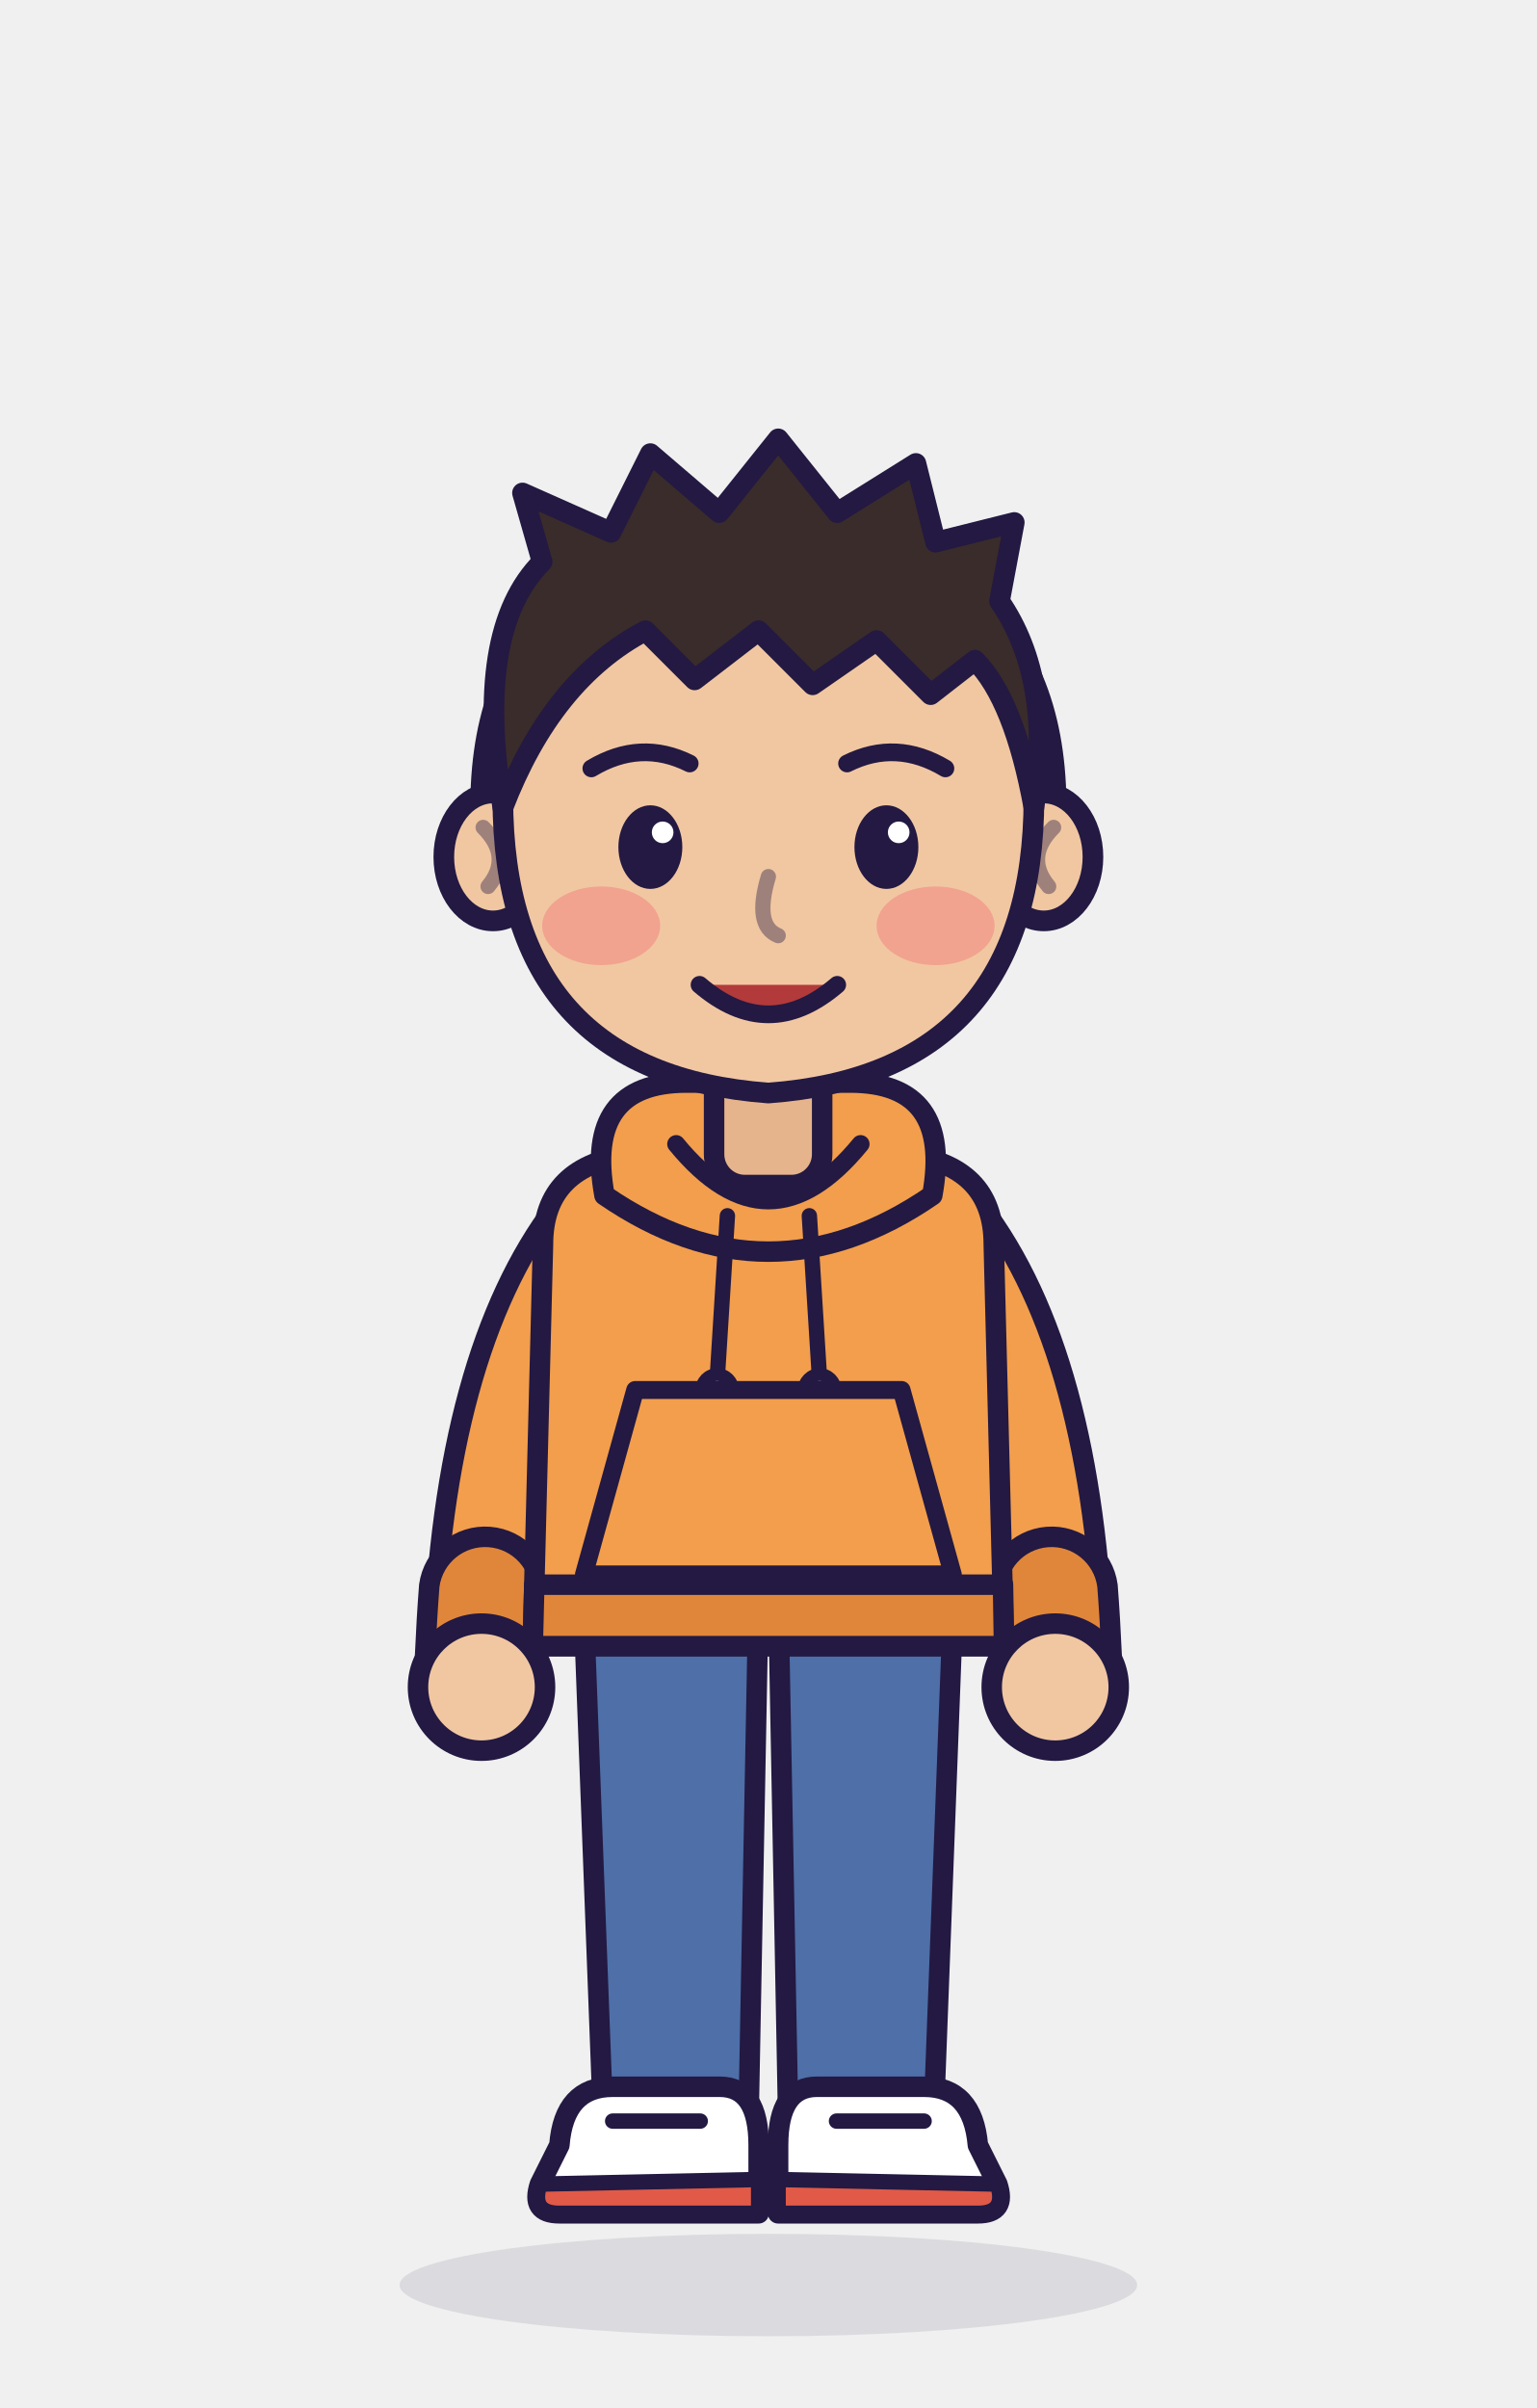
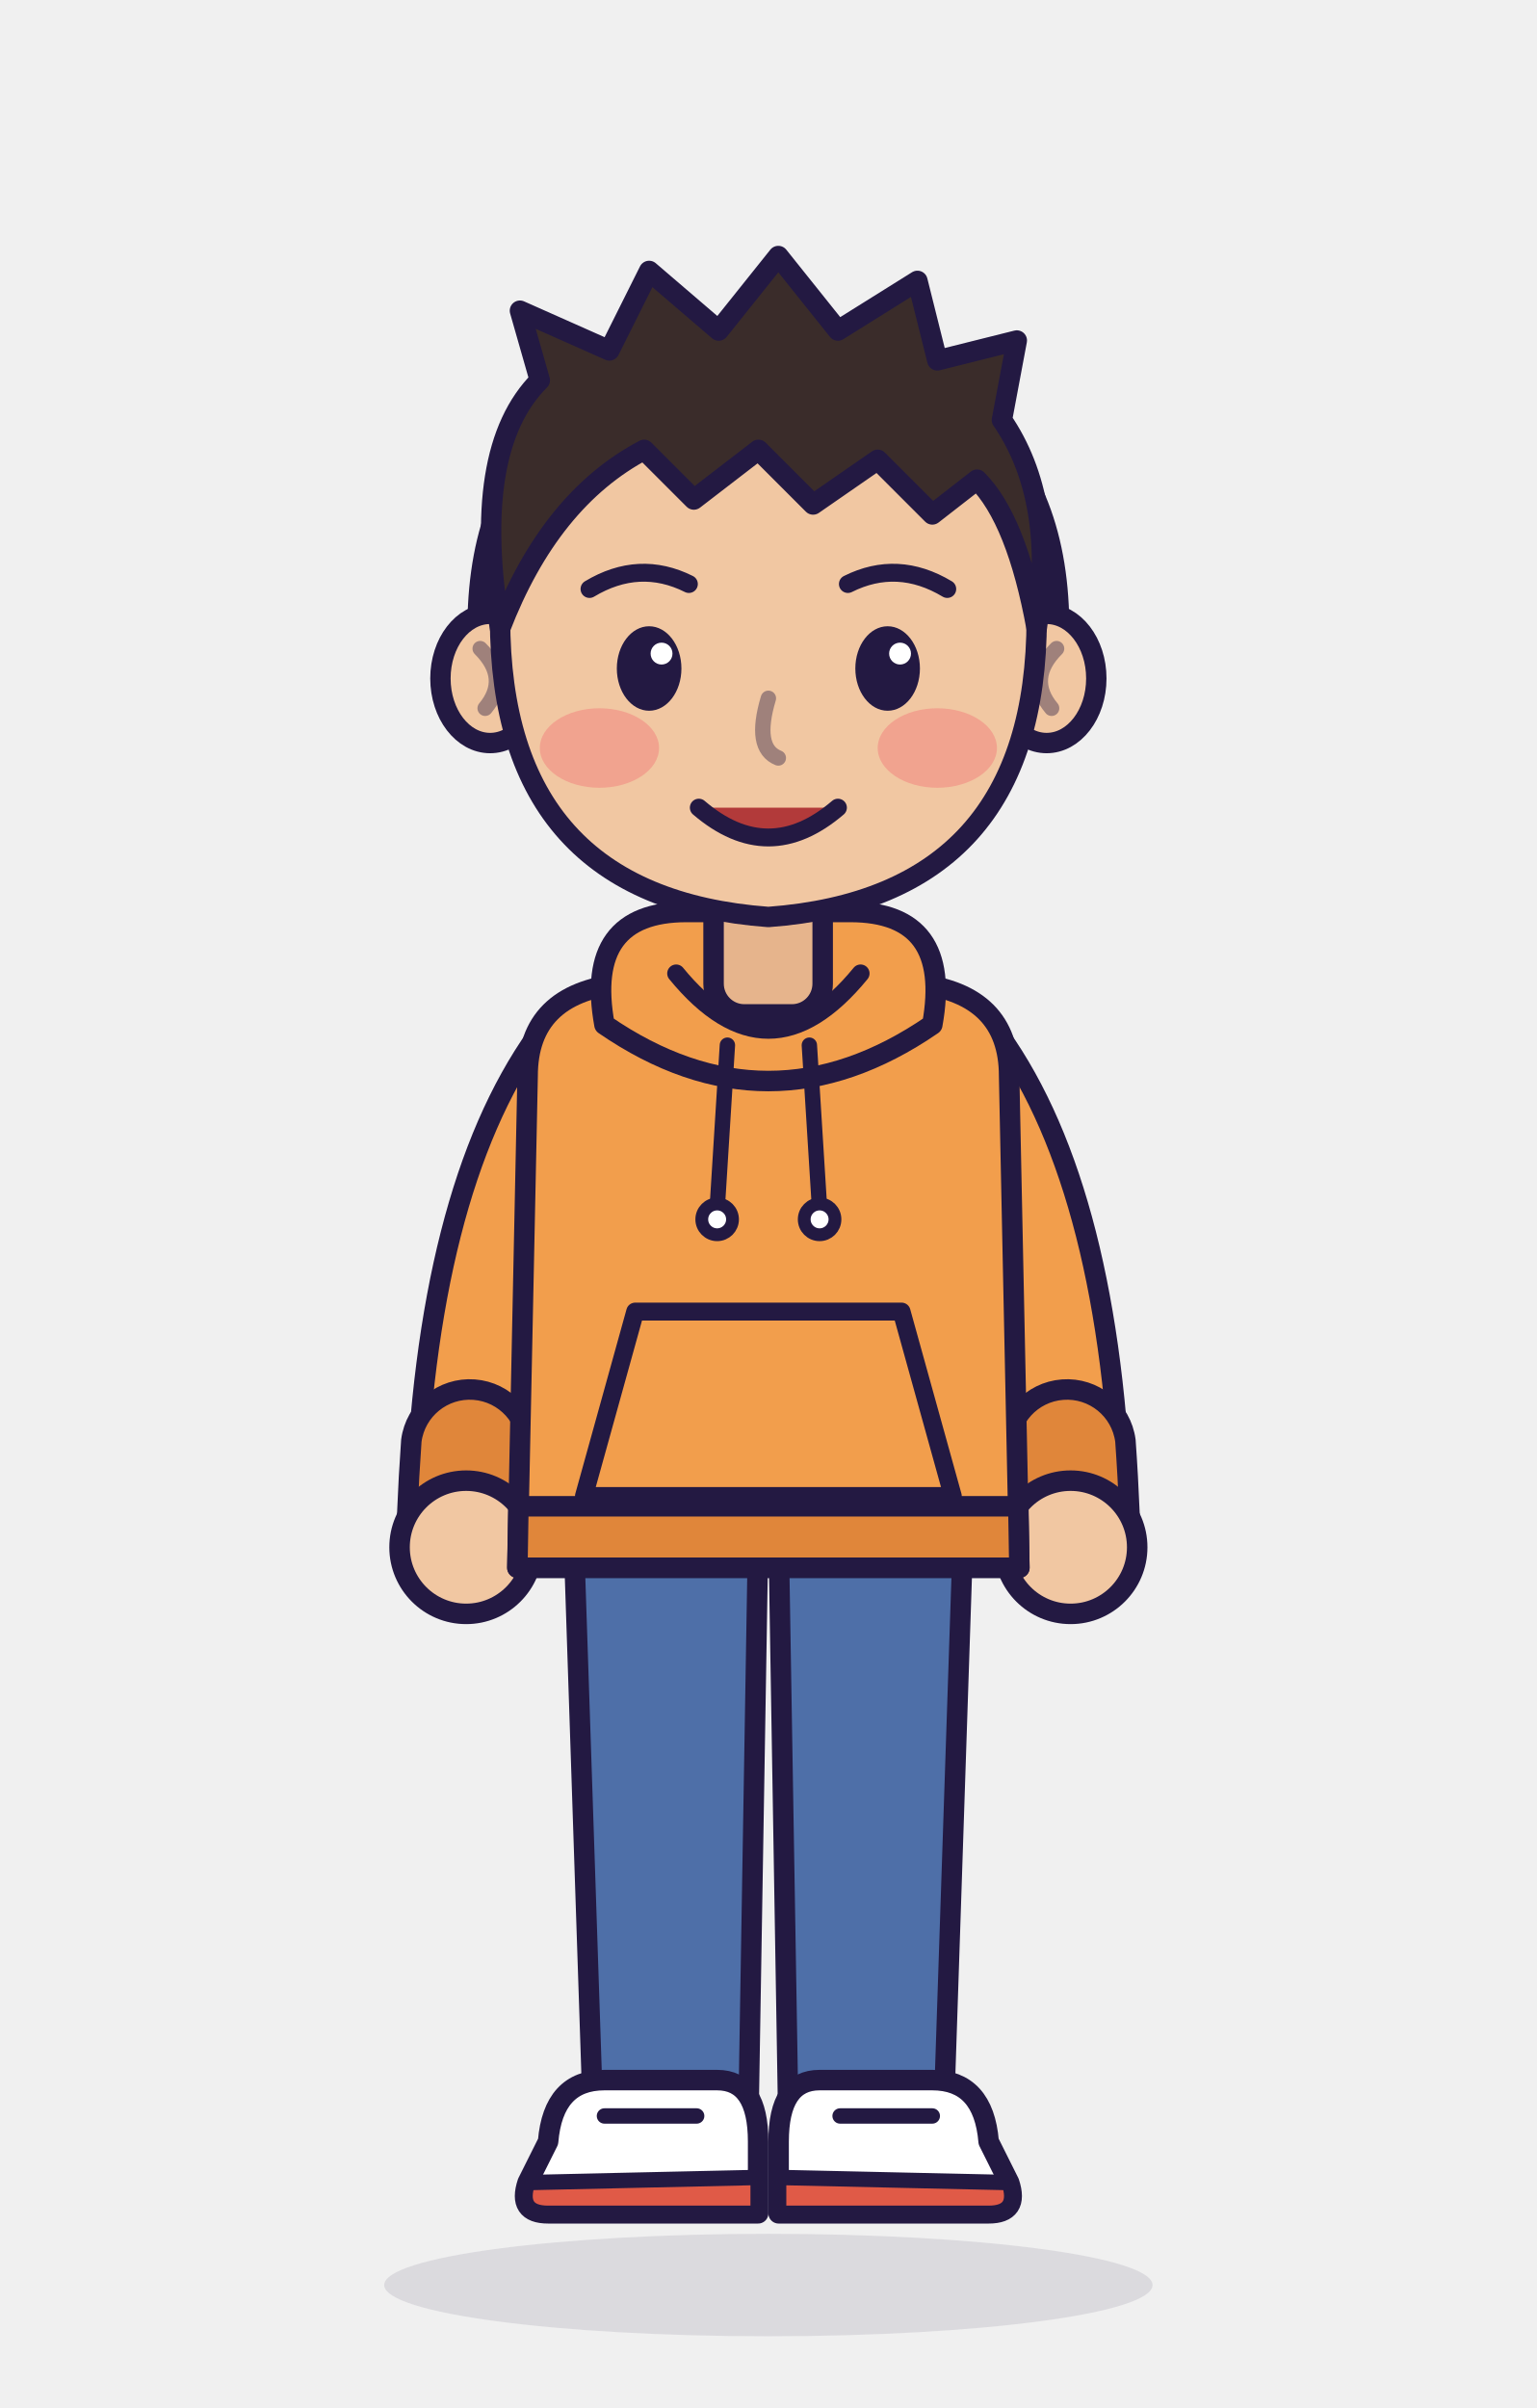
- <svg xmlns="http://www.w3.org/2000/svg" viewBox="0 0 300 470" role="img" aria-label="Teenage big brother with spiky hair and an orange hoodie, front view">
-   <ellipse class="shadow" cx="150" cy="446" rx="72" ry="10" fill="#231942" stroke="none" opacity="0.1" />
+ <svg xmlns="http://www.w3.org/2000/svg" viewBox="0 0 300 470" role="img" aria-label="Big brother, a young university student with spiky hair and an orange hoodie, front view">
+   <ellipse class="shadow" cx="150" cy="446" rx="75" ry="10" fill="#231942" stroke="none" opacity="0.1" />
  <g class="figure" stroke="#231942" stroke-width="4" stroke-linejoin="round" stroke-linecap="round">
    <g class="legs">
-       <path d="M114 315.3L148 315.3L146 420.6L118 420.6Z" fill="#4E6FA8" />
-       <path d="M186 315.3L152 315.3L154 420.6L182 420.6Z" fill="#4E6FA8" />
-       <path d="M148.1 418.7Q148.1 407.3 140.5 407.3L119.6 407.3Q110.1 407.3 109.2 418.7L105.4 426.3Q103.5 432 109.2 432L148.1 432Z" fill="#FFFFFF" />
-       <path d="M105.4 426.3Q103.5 432 109.2 432L148.1 432L148.1 425.4Z" fill="#E05A47" stroke-width="3" />
-       <path d="M119.6 414L136.7 414" fill="none" stroke-width="3" />
-       <path d="M151.9 418.7Q151.9 407.3 159.5 407.3L180.4 407.3Q189.9 407.3 190.9 418.7L194.7 426.3Q196.6 432 190.9 432L151.9 432Z" fill="#FFFFFF" />
-       <path d="M194.7 426.3Q196.6 432 190.9 432L151.9 432L151.9 425.4Z" fill="#E05A47" stroke-width="3" />
-       <path d="M180.4 414L163.3 414" fill="none" stroke-width="3" />
+       <path d="M112 300L148 300L146 420L116 420Z" fill="#4E6FA8" />
+       <path d="M188 300L152 300L154 420L184 420Z" fill="#4E6FA8" />
+       <path d="M148 418Q148 406 140 406L118 406Q108 406 107 418L103 426Q101 432 107 432L148 432Z" fill="#FFFFFF" />
+       <path d="M103 426Q101 432 107 432L148 432L148 425Z" fill="#E05A47" stroke-width="3" />
+       <path d="M118 413L136 413" fill="none" stroke-width="3" />
+       <path d="M152 418Q152 406 160 406L182 406Q192 406 193 418L197 426Q199 432 193 432L152 432Z" fill="#FFFFFF" />
+       <path d="M197 426Q199 432 193 432L152 432L152 425Z" fill="#E05A47" stroke-width="3" />
+       <path d="M182 413L164 413" fill="none" stroke-width="3" />
    </g>
    <g class="arm-left">
-       <path d="M176.4 247.1Q194.6 270.9 196.5 323.6A9.5 9.5 0 0 0 215.5 323Q213.4 264.2 191.6 235.5A9.5 9.5 0 0 0 176.4 247.1Z" fill="#F29E4C" />
-       <path d="M194.3 311.2Q194.8 317.2 195 323.7A11 11 0 0 0 217 322.9Q216.7 316 216.2 309.5A11 11 0 0 0 194.3 311.2Z" fill="#E0863A" />
-       <circle class="hand" cx="206" cy="329.3" r="12.4" fill="#F1C7A2" />
+       <path d="M178.8 213.8Q197.1 239.5 199 296.3A10 10 0 0 0 219 295.7Q216.9 232.8 195.2 202.2A10 10 0 0 0 178.8 213.8Z" fill="#F29E4C" />
+       <path d="M196.8 282.9Q197.3 289.4 197.5 296.4A11.5 11.5 0 0 0 220.5 295.6Q220.2 288.2 219.7 281.2A11.5 11.5 0 0 0 196.8 282.9Z" fill="#E0863A" />
+       <circle class="hand" cx="209" cy="302" r="13" fill="#F1C7A2" />
    </g>
    <g class="arm-right">
-       <path d="M108.4 235.5Q86.6 264.2 84.5 323A9.5 9.5 0 0 0 103.5 323.6Q105.4 270.9 123.6 247.1A9.5 9.5 0 0 0 108.4 235.5Z" fill="#F29E4C" />
-       <path d="M83.8 309.5Q83.3 316 83 322.9A11 11 0 0 0 105 323.7Q105.2 317.2 105.7 311.2A11 11 0 0 0 83.8 309.5Z" fill="#E0863A" />
-       <circle class="hand" cx="94" cy="329.3" r="12.4" fill="#F1C7A2" />
+       <path d="M104.8 202.2Q83.1 232.8 81 295.7A10 10 0 0 0 101 296.3Q102.9 239.5 121.2 213.8A10 10 0 0 0 104.8 202.2Z" fill="#F29E4C" />
+       <path d="M80.3 281.2Q79.8 288.2 79.5 295.6A11.5 11.5 0 0 0 102.5 296.4Q102.7 289.4 103.2 282.9A11.5 11.5 0 0 0 80.3 281.2Z" fill="#E0863A" />
+       <circle class="hand" cx="91" cy="302" r="13" fill="#F1C7A2" />
    </g>
    <g class="body">
-       <path d="M106 242.9Q106 227.3 123.6 225.3L176.4 225.3Q194 227.3 194 242.9L196 321.3L104 321.3Z" fill="#F29E4C" />
-       <path d="M104.3 309.3L195.8 309.3L196 321.3L104 321.3Z" fill="#E0863A" />
-       <path class="hood" d="M118 233.3Q114 211.3 134 211.3L166 211.3Q186 211.3 182 233.3Q150 255.3 118 233.3Z" fill="#F29E4C" />
+       <path d="M103 210Q103 194 121 192L179 192Q197 194 197 210L199 306L101 306Z" fill="#F29E4C" />
+       <path d="M101.2 294L198.8 294L199 306L101 306Z" fill="#E0863A" />
+       <path class="hood" d="M118 200Q114 178 134 178L166 178Q186 178 182 200Q150 222 118 200Z" fill="#F29E4C" />
      <g class="neck">
-         <rect x="139.4" y="205.3" width="21.1" height="26" rx="6" fill="#E6B48C" />
+         <rect x="139.3" y="171" width="21.3" height="27" rx="6" fill="#E6B48C" />
      </g>
-       <path d="M132 223.3Q150 245.3 168 223.3" fill="none" stroke-width="3.5" />
-       <path d="M142 237.3L140 269.3M158 237.3L160 269.3" fill="none" stroke-width="3" />
-       <circle cx="140" cy="271.3" r="3" fill="#FFFFFF" stroke-width="2.5" />
-       <circle cx="160" cy="271.3" r="3" fill="#FFFFFF" stroke-width="2.5" />
-       <path class="pocket" d="M124 271.3L176 271.3L186 307.3L114 307.3Z" fill="#F29E4C" stroke-width="3.5" />
+       <path d="M132 190Q150 212 168 190" fill="none" stroke-width="3.5" />
+       <path d="M142 204L140 236M158 204L160 236" fill="none" stroke-width="3" />
+       <circle cx="140" cy="238" r="3" fill="#FFFFFF" stroke-width="2.5" />
+       <circle cx="160" cy="238" r="3" fill="#FFFFFF" stroke-width="2.5" />
+       <path class="pocket" d="M124 256L176 256L186 292L114 292Z" fill="#F29E4C" stroke-width="3.5" />
    </g>
-     <g class="head" transform="translate(150 161.5) scale(0.96)" stroke-width="4.2">
+     <g class="head" transform="translate(150 126.6) scale(0.97)" stroke-width="4.1">
      <g class="hair-back">
        <path d="M-58 6Q-64-56 0-62Q64-56 58 6Z" fill="#3A2C2A" />
      </g>
      <g class="ears">
        <ellipse cx="-56" cy="6" rx="10" ry="13" fill="#F1C7A2" />
        <ellipse cx="56" cy="6" rx="10" ry="13" fill="#F1C7A2" />
        <path d="M-58 0Q-52 6-57 12" fill="none" stroke-width="3.1" opacity="0.4" />
        <path d="M58 0Q52 6 57 12" fill="none" stroke-width="3.1" opacity="0.4" />
      </g>
      <path class="face" d="M-54-6Q-54-52 0-52Q54-52 54-6Q54 50 0 54Q-54 50-54-6Z" fill="#F1C7A2" />
      <g class="hair">
        <path d="M-54-4Q-60-40-46-54L-50-68L-32-60L-24-76L-10-64L2-79L14-64L30-74L34-58L50-62L47-46Q58-30 54-4Q50-26 42-34L33-27L22-38L9-29L-2-40L-15-30L-25-40Q-44-30-54-4Z" fill="#3A2C2A" />
      </g>
      <g class="cheeks">
        <ellipse cx="-34" cy="20" rx="12" ry="8" fill="#F28B82" stroke="none" opacity="0.6" />
        <ellipse cx="34" cy="20" rx="12" ry="8" fill="#F28B82" stroke="none" opacity="0.6" />
      </g>
      <g class="brows">
        <path d="M-36-12Q-26-18-16-13M16-13Q26-18 36-12" fill="none" stroke-width="3.6" />
      </g>
      <g class="eyes">
        <ellipse cx="-24" cy="4" rx="6.5" ry="8.5" fill="#231942" stroke="none" />
        <ellipse cx="24" cy="4" rx="6.5" ry="8.5" fill="#231942" stroke="none" />
        <circle cx="-21.5" cy="1" r="2.2" fill="#FFFFFF" stroke="none" />
        <circle cx="26.5" cy="1" r="2.2" fill="#FFFFFF" stroke="none" />
      </g>
      <g class="nose">
        <path d="M0 10Q-3 20 2 22" fill="none" stroke-width="3.1" opacity="0.4" />
      </g>
      <g class="mouth">
        <path d="M-14 32Q0 44 14 32" fill="#B23A3A" stroke-width="3.6" />
      </g>
    </g>
  </g>
</svg>
